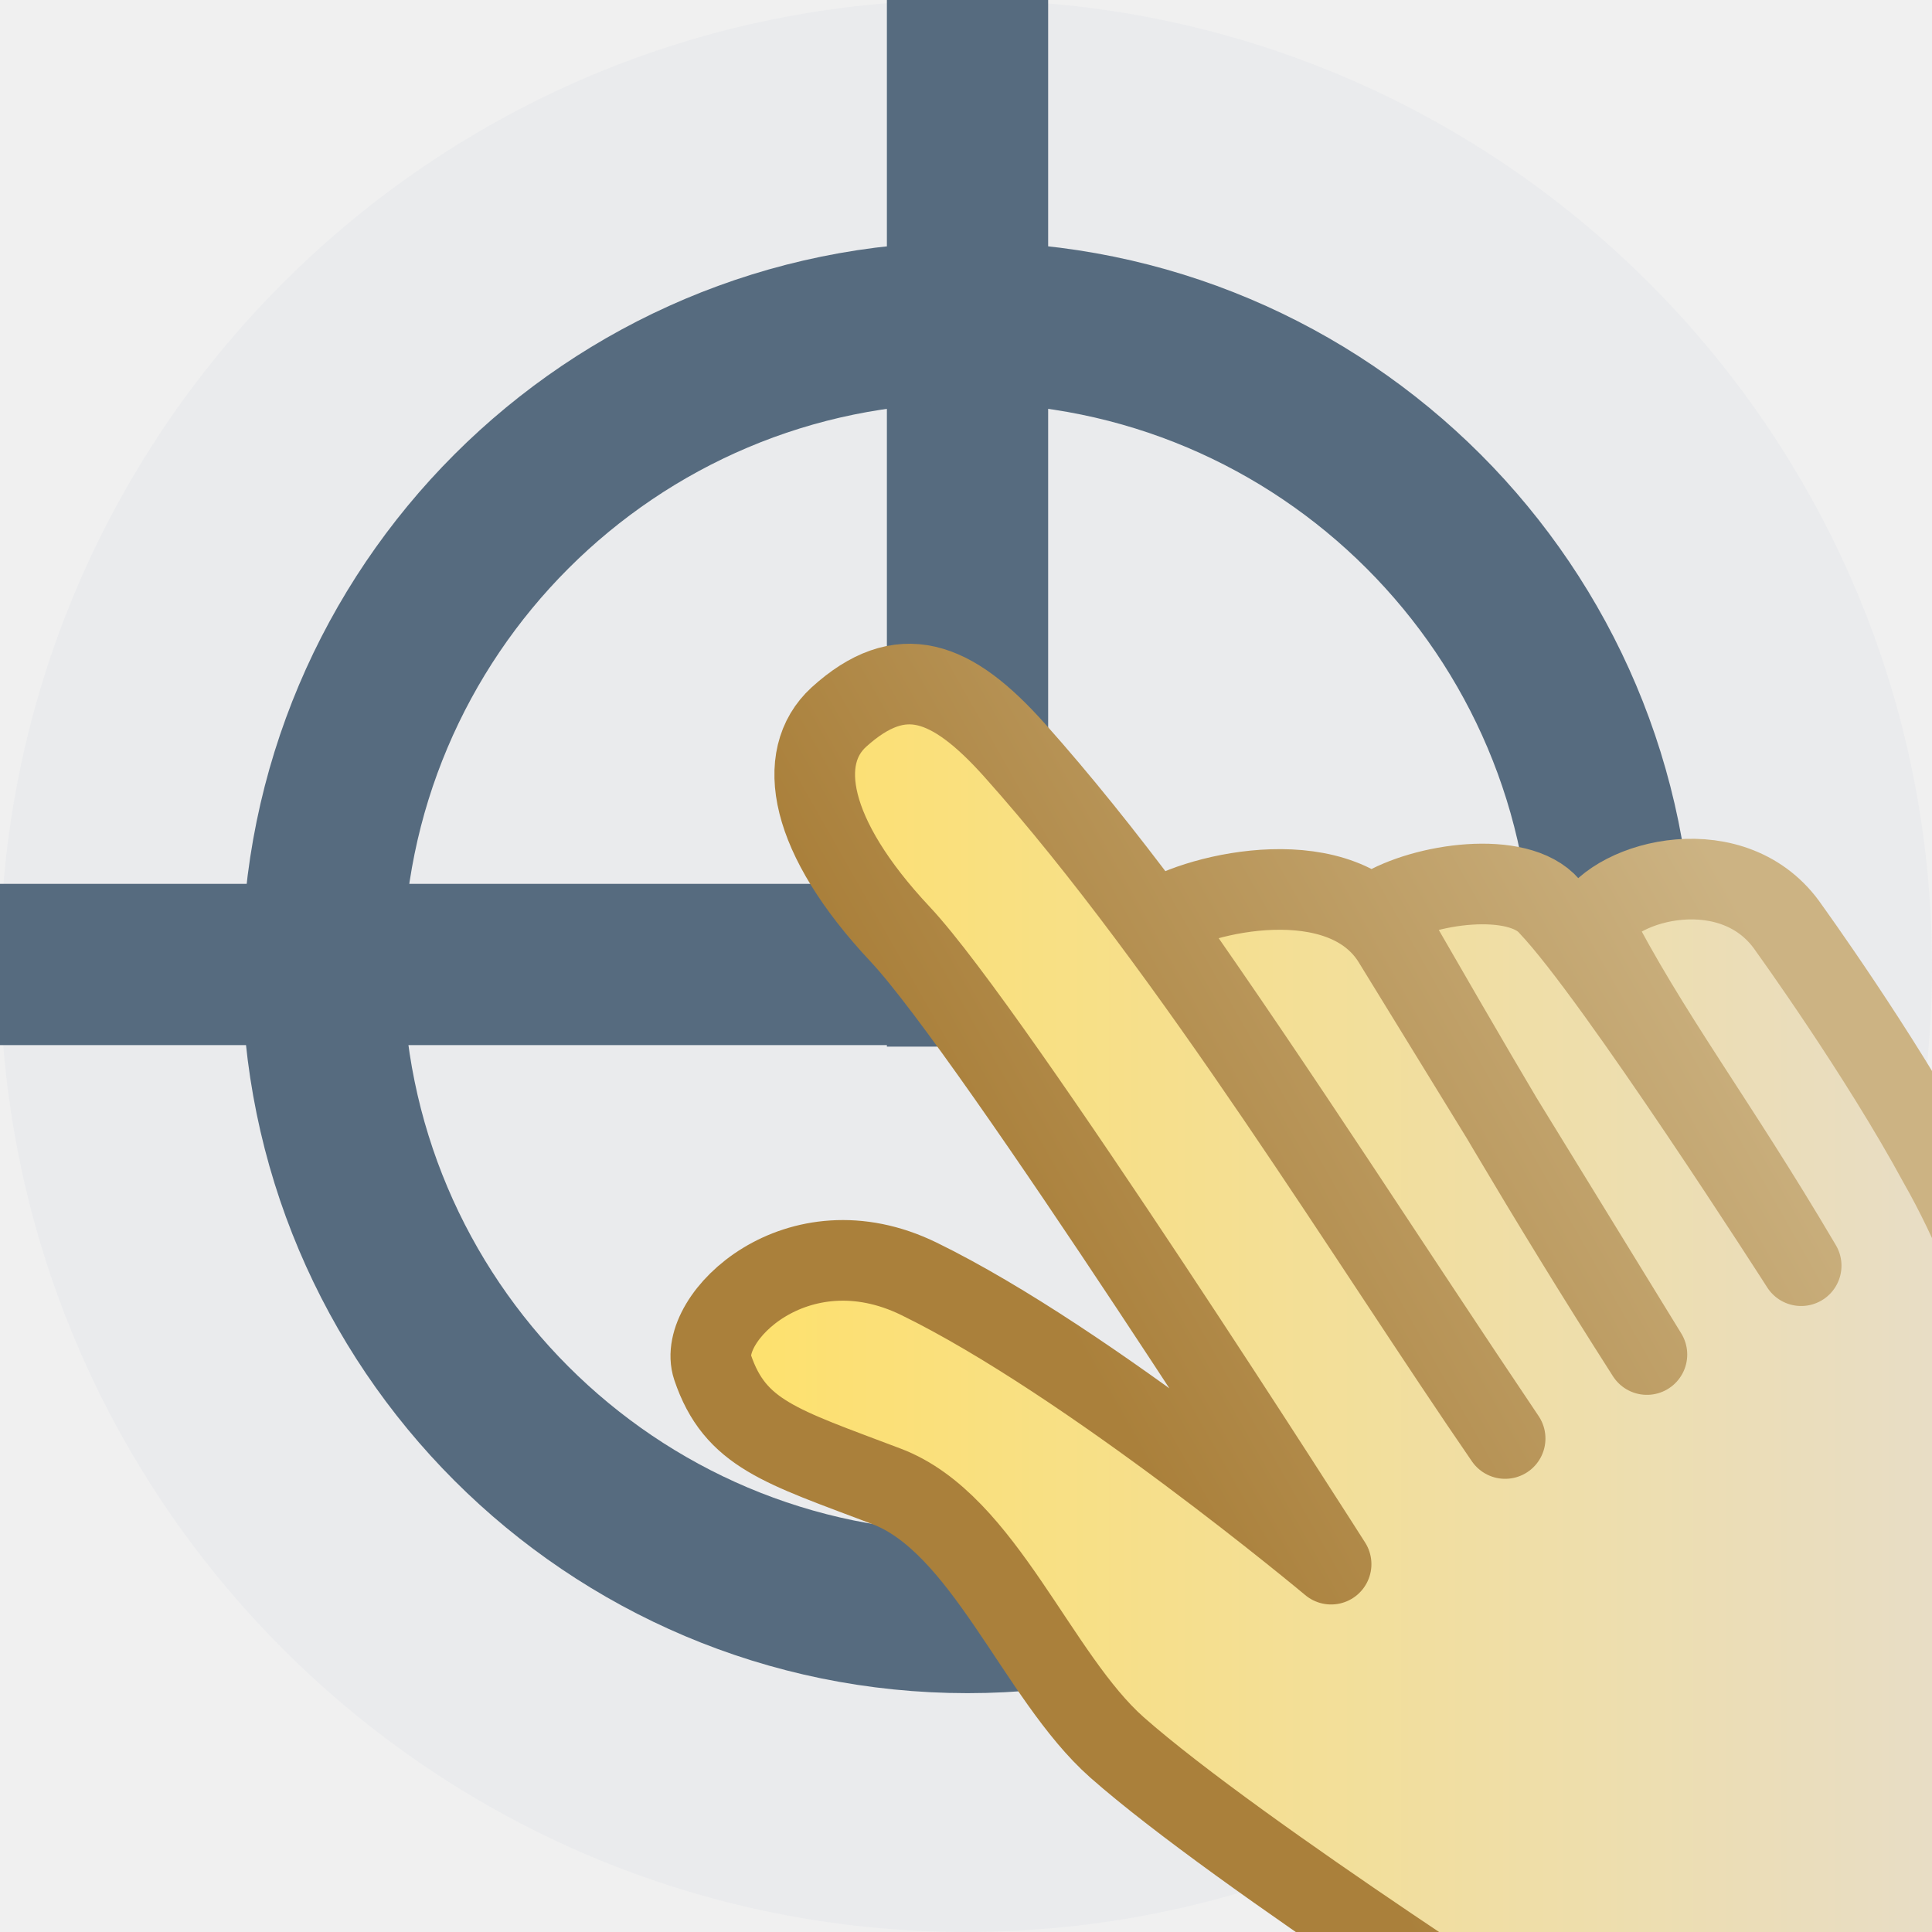
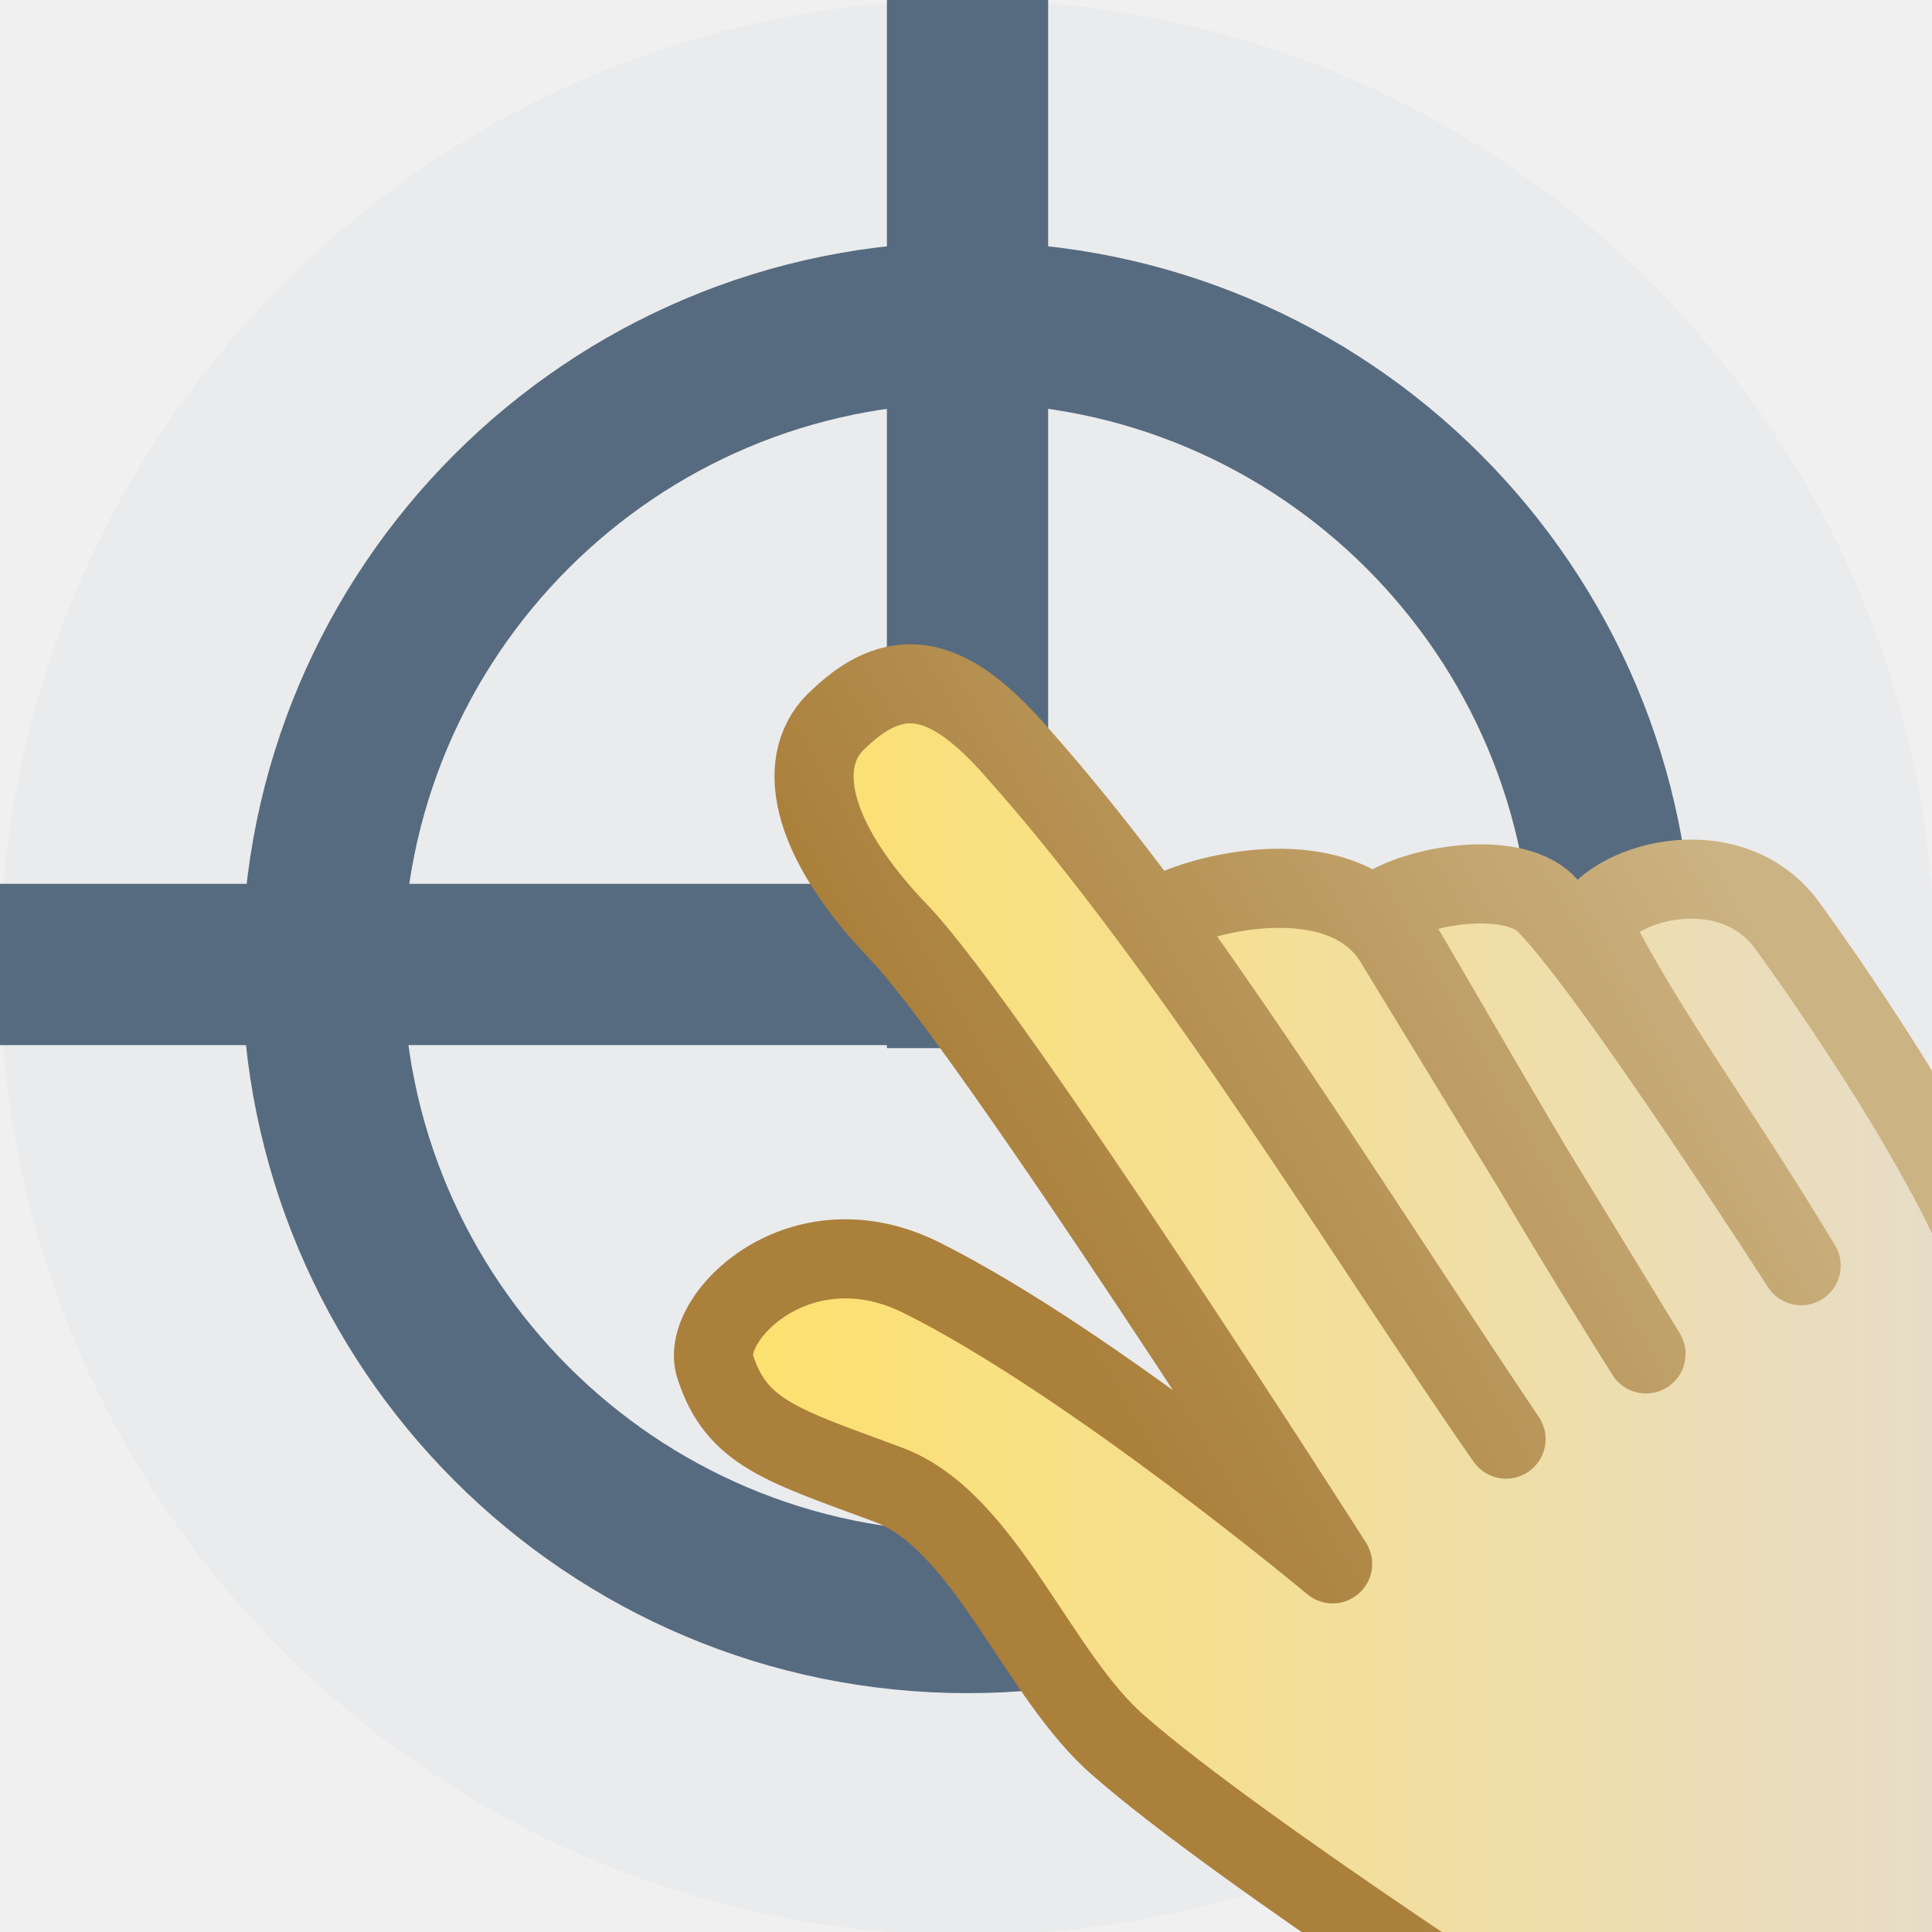
- <svg xmlns="http://www.w3.org/2000/svg" xmlns:xlink="http://www.w3.org/1999/xlink" height="24" viewBox="0 0 6.35 6.35" width="24" version="1.1" id="svg4">
-   <defs id="defs4">
-     <linearGradient id="c" gradientTransform="matrix(1,0.08,-0.08,1,1.01,-0.93)" gradientUnits="userSpaceOnUse" x1="4.92" x2="19.24" xlink:href="#a" y1="3.71" y2="20.8" />
-     <linearGradient id="a">
-       <stop offset="0" stop-color="#408de3" id="stop1" />
-       <stop offset="1" stop-color="#3269a2" id="stop2" />
-     </linearGradient>
-     <linearGradient id="b" gradientUnits="userSpaceOnUse" x1="15.09" x2="8.77" xlink:href="#a" y1="14.74" y2="9.5" />
-     <linearGradient id="a-2" gradientUnits="userSpaceOnUse" x1="5.533" x2="23.685" y1="14.224" y2="14.224" gradientTransform="matrix(0.2645833,0,0,0.2645833,0.7401164,0.756269)">
-       <stop offset="0" stop-color="#ffe168" id="stop1-8" />
-       <stop offset="1" stop-color="#e4dcd4" id="stop2-3" />
-     </linearGradient>
-     <linearGradient id="b-6" gradientTransform="matrix(0.1204379,0.211905,-0.2086045,0.1223434,5.837244,-0.3803453)" gradientUnits="userSpaceOnUse" x1="19.892" x2="19.892" y1="18.084" y2="7.278">
-       <stop offset="0" stop-color="#aa803b" id="stop3" />
-       <stop offset="1" stop-color="#ccb383" id="stop4" />
-     </linearGradient>
-   </defs>
-   <circle cx="3.175" cy="3.175" fill="none" id="circle6" style="fill:#e4e7eb;fill-opacity:0.49;stroke:none;stroke-width:1.06;stroke-opacity:0.49" r="3.175" />
-   <path d="M -7.403,0 V 2.646" fill="#b1c1d0" stroke-linecap="square" id="path1" style="stroke:#e4e7eb;stroke-width:1.06;stroke-opacity:0.49" />
-   <path d="m -10.583,3.18 h 2.646" fill="#b1c1d0" stroke-linecap="square" id="path2" style="stroke:#e4e7eb;stroke-width:1.06;stroke-opacity:0.49" />
-   <circle cx="-7.403" cy="3.18" fill="none" r="2.12" id="circle2" style="stroke:#e4e7eb;stroke-width:1.06;stroke-opacity:0.49" />
-   <path d="M 3.18,0 V 3.175" fill="#b1c1d0" stroke="#566b7f" stroke-linecap="square" stroke-width="0.53" id="path3" />
-   <path d="M 0,3.17 H 3.175" fill="#b1c1d0" stroke="#566b7f" stroke-linecap="square" stroke-width="0.53" id="path4" />
-   <circle cx="3.18" cy="3.18" fill="none" r="2.12" stroke="#566b7f" stroke-width=".53" id="circle4" />
-   <path d="m 11.218,3.085 h 8e-6 C 11.035,2.815 10.653,2.875 10.547,3.07 10.451,2.933 10.034,2.841 9.826,3.023 9.618,2.912 9.211,2.962 9.066,3.058 8.662,2.653 8.437,1.987 7.981,2.366 7.833,2.501 7.875,2.77 8.191,3.106 c 0.317,0.337 1.468,2.145 1.468,2.145 0,0 -0.824,-0.689 -1.404,-0.973 C 7.841,4.076 7.496,4.413 7.552,4.58 c 0.077,0.227 0.231,0.269 0.592,0.405 0.332,0.125 0.513,0.648 0.786,0.889 0.415,0.367 1.544,1.086 1.544,1.086 0.834,0.393 1.791,0.099 1.774,-1.041 -0.08,-1.281 -0.368,-1.886 -1.031,-2.834 z" fill="none" stroke="#000000" stroke-opacity="0.505" stroke-width="0.274" id="path11" style="stroke:#ffffff;stroke-width:0.529;stroke-linejoin:round;stroke-dasharray:none;stroke-opacity:1" />
-   <path d="m 5.88,3.051 h 8.4e-6 C 5.703,2.79 5.311,2.89 5.233,3.037 c 0.187,0.365 0.4,0.636 0.687,1.123 0,0 -0.61,-0.953 -0.828,-1.182 -0.102,-0.119 -0.412,-0.075 -0.554,0.013 0.295,0.511 0.532,0.924 0.875,1.461 L 4.579,3.094 C 4.414,2.825 3.943,2.932 3.803,3.025 4.225,3.625 4.559,4.152 4.947,4.728 4.511,4.095 3.921,3.122 3.335,2.466 3.127,2.233 2.961,2.172 2.757,2.357 2.614,2.488 2.655,2.747 2.959,3.071 c 0.306,0.326 1.416,2.07 1.416,2.07 0,0 -0.795,-0.665 -1.355,-0.938 -0.4,-0.195 -0.732,0.13 -0.678,0.291 0.074,0.219 0.223,0.259 0.571,0.391 0.321,0.121 0.495,0.625 0.758,0.858 0.401,0.354 1.49,1.048 1.49,1.048 0.559,0.319 1.839,0.106 1.712,-1.004 0,0 -0.058,-1.188 -0.5,-1.963 C 6.177,3.462 5.88,3.051 5.88,3.051 Z" fill="url(#a)" fill-rule="evenodd" stroke="url(#b)" id="path12" style="fill:url(#a-2);stroke:url(#b-6);stroke-width:0.265;stroke-linejoin:round" />
+ <svg xmlns="http://www.w3.org/2000/svg" height="24" viewBox="0 0 6.35 6.35" width="24">
+   <linearGradient id="a" gradientUnits="userSpaceOnUse" x1="2.178" x2="6.899" y1="4.457" y2="4.457">
+     <stop offset="0" stop-color="#ffe168" />
+     <stop offset="1" stop-color="#e4dcd4" />
+   </linearGradient>
+   <linearGradient id="b" gradientTransform="matrix(.12 .21 -.21 .12 5.84 -.38)" gradientUnits="userSpaceOnUse" x1="19.89" x2="19.89" y1="18.08" y2="7.28">
+     <stop offset="0" stop-color="#aa803b" />
+     <stop offset="1" stop-color="#ccb383" />
+   </linearGradient>
+   <circle cx="3.18" cy="3.18" fill="#e4e7eb" fill-opacity=".49" r="3.18" />
+   <g stroke="#566b7f" stroke-width=".53">
+     <path d="m3.18 0v3.18" fill="#b1c1d0" stroke-linecap="square" />
+     <path d="m0 3.17h3.18" fill="#b1c1d0" stroke-linecap="square" />
+     <circle cx="3.18" cy="3.18" fill="none" r="2.12" />
+   </g>
+   <path d="m5.88 3.05c-.18-.26-.57-.16-.65-.01.19.37.4.64.69 1.12 0 0-.61-.95-.83-1.18-.1-.12-.41-.08-.55.01.3.51.53.92.87 1.46l-.83-1.36c-.17-.27-.64-.16-.78-.07.43.6.76 1.13 1.15 1.71-.44-.63-1.03-1.61-1.61-2.26-.21-.24-.38-.3-.58-.11-.15.13-.11.39.2.71.31.33 1.42 2.07 1.42 2.07s-.79-.66-1.35-.94c-.4-.2-.73.13-.68.29.07.22.22.26.57.39.32.12.49.63.76.86.4.35 1.49 1.05 1.49 1.05.56.32 1.84.11 1.71-1 0 0-.06-1.19-.5-1.96-.2-.37-.5-.78-.5-.78z" fill="url(#a)" fill-rule="evenodd" stroke="url(#b)" stroke-linejoin="round" stroke-width=".26" />
</svg>
